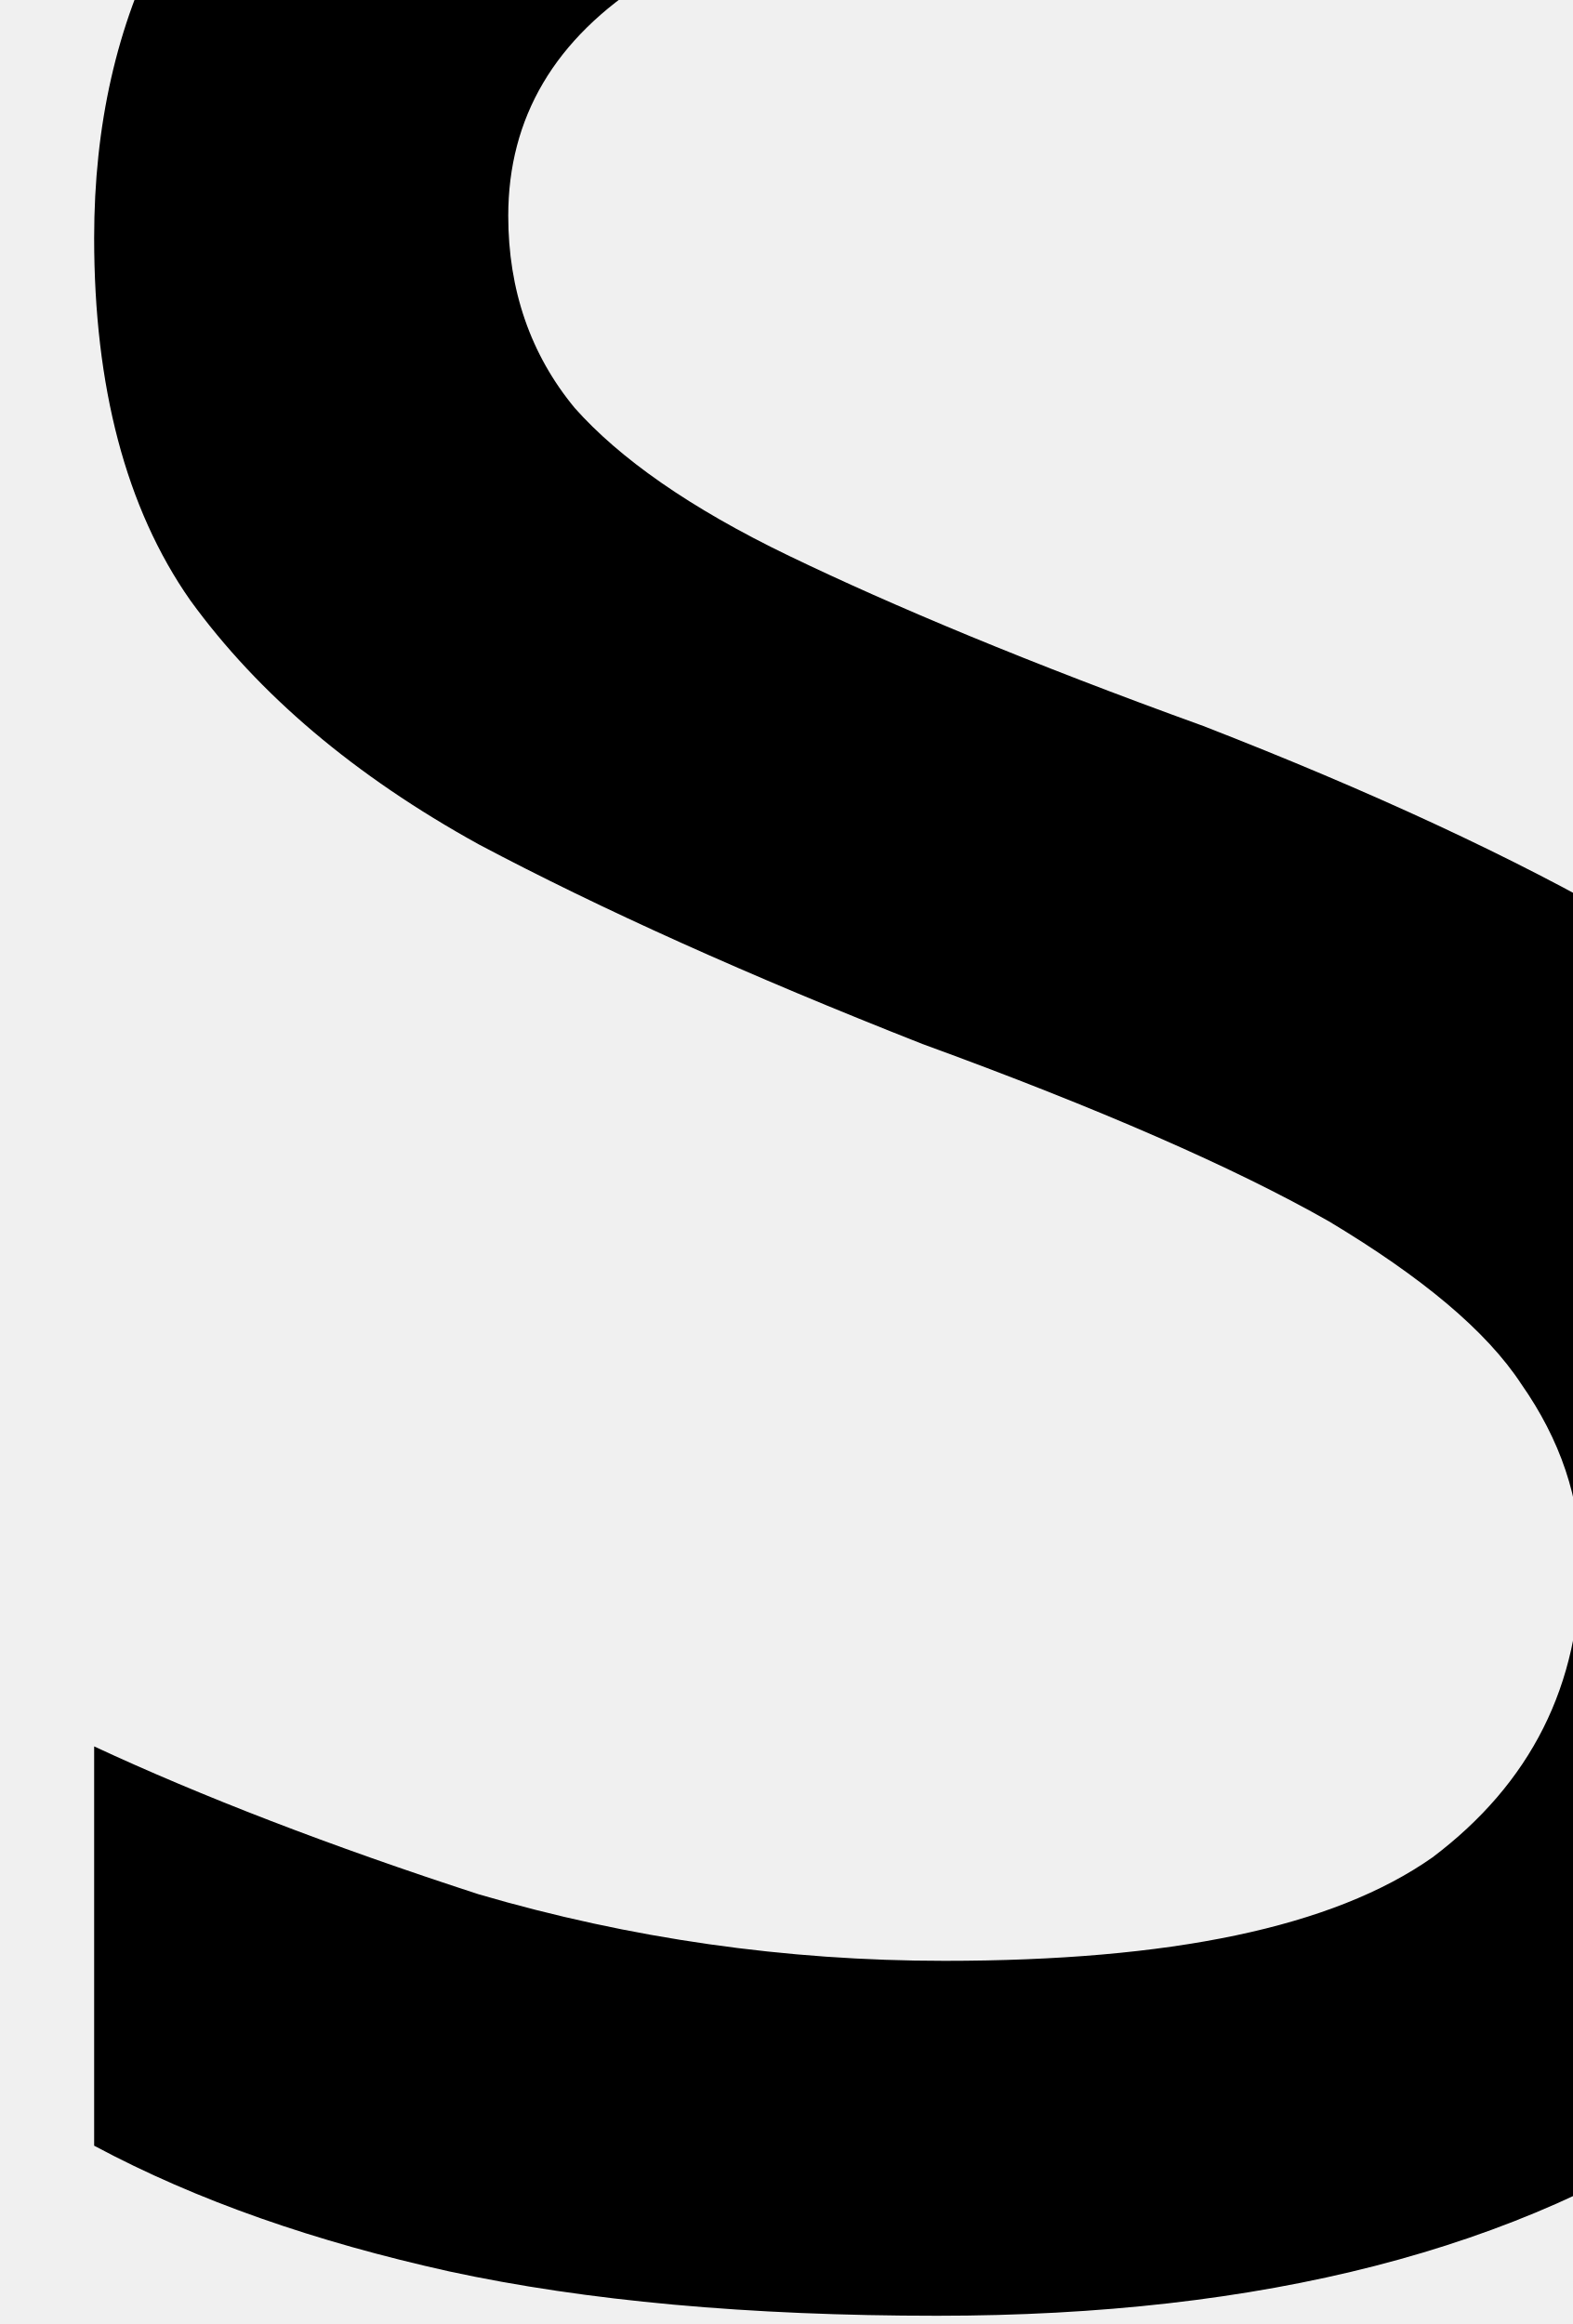
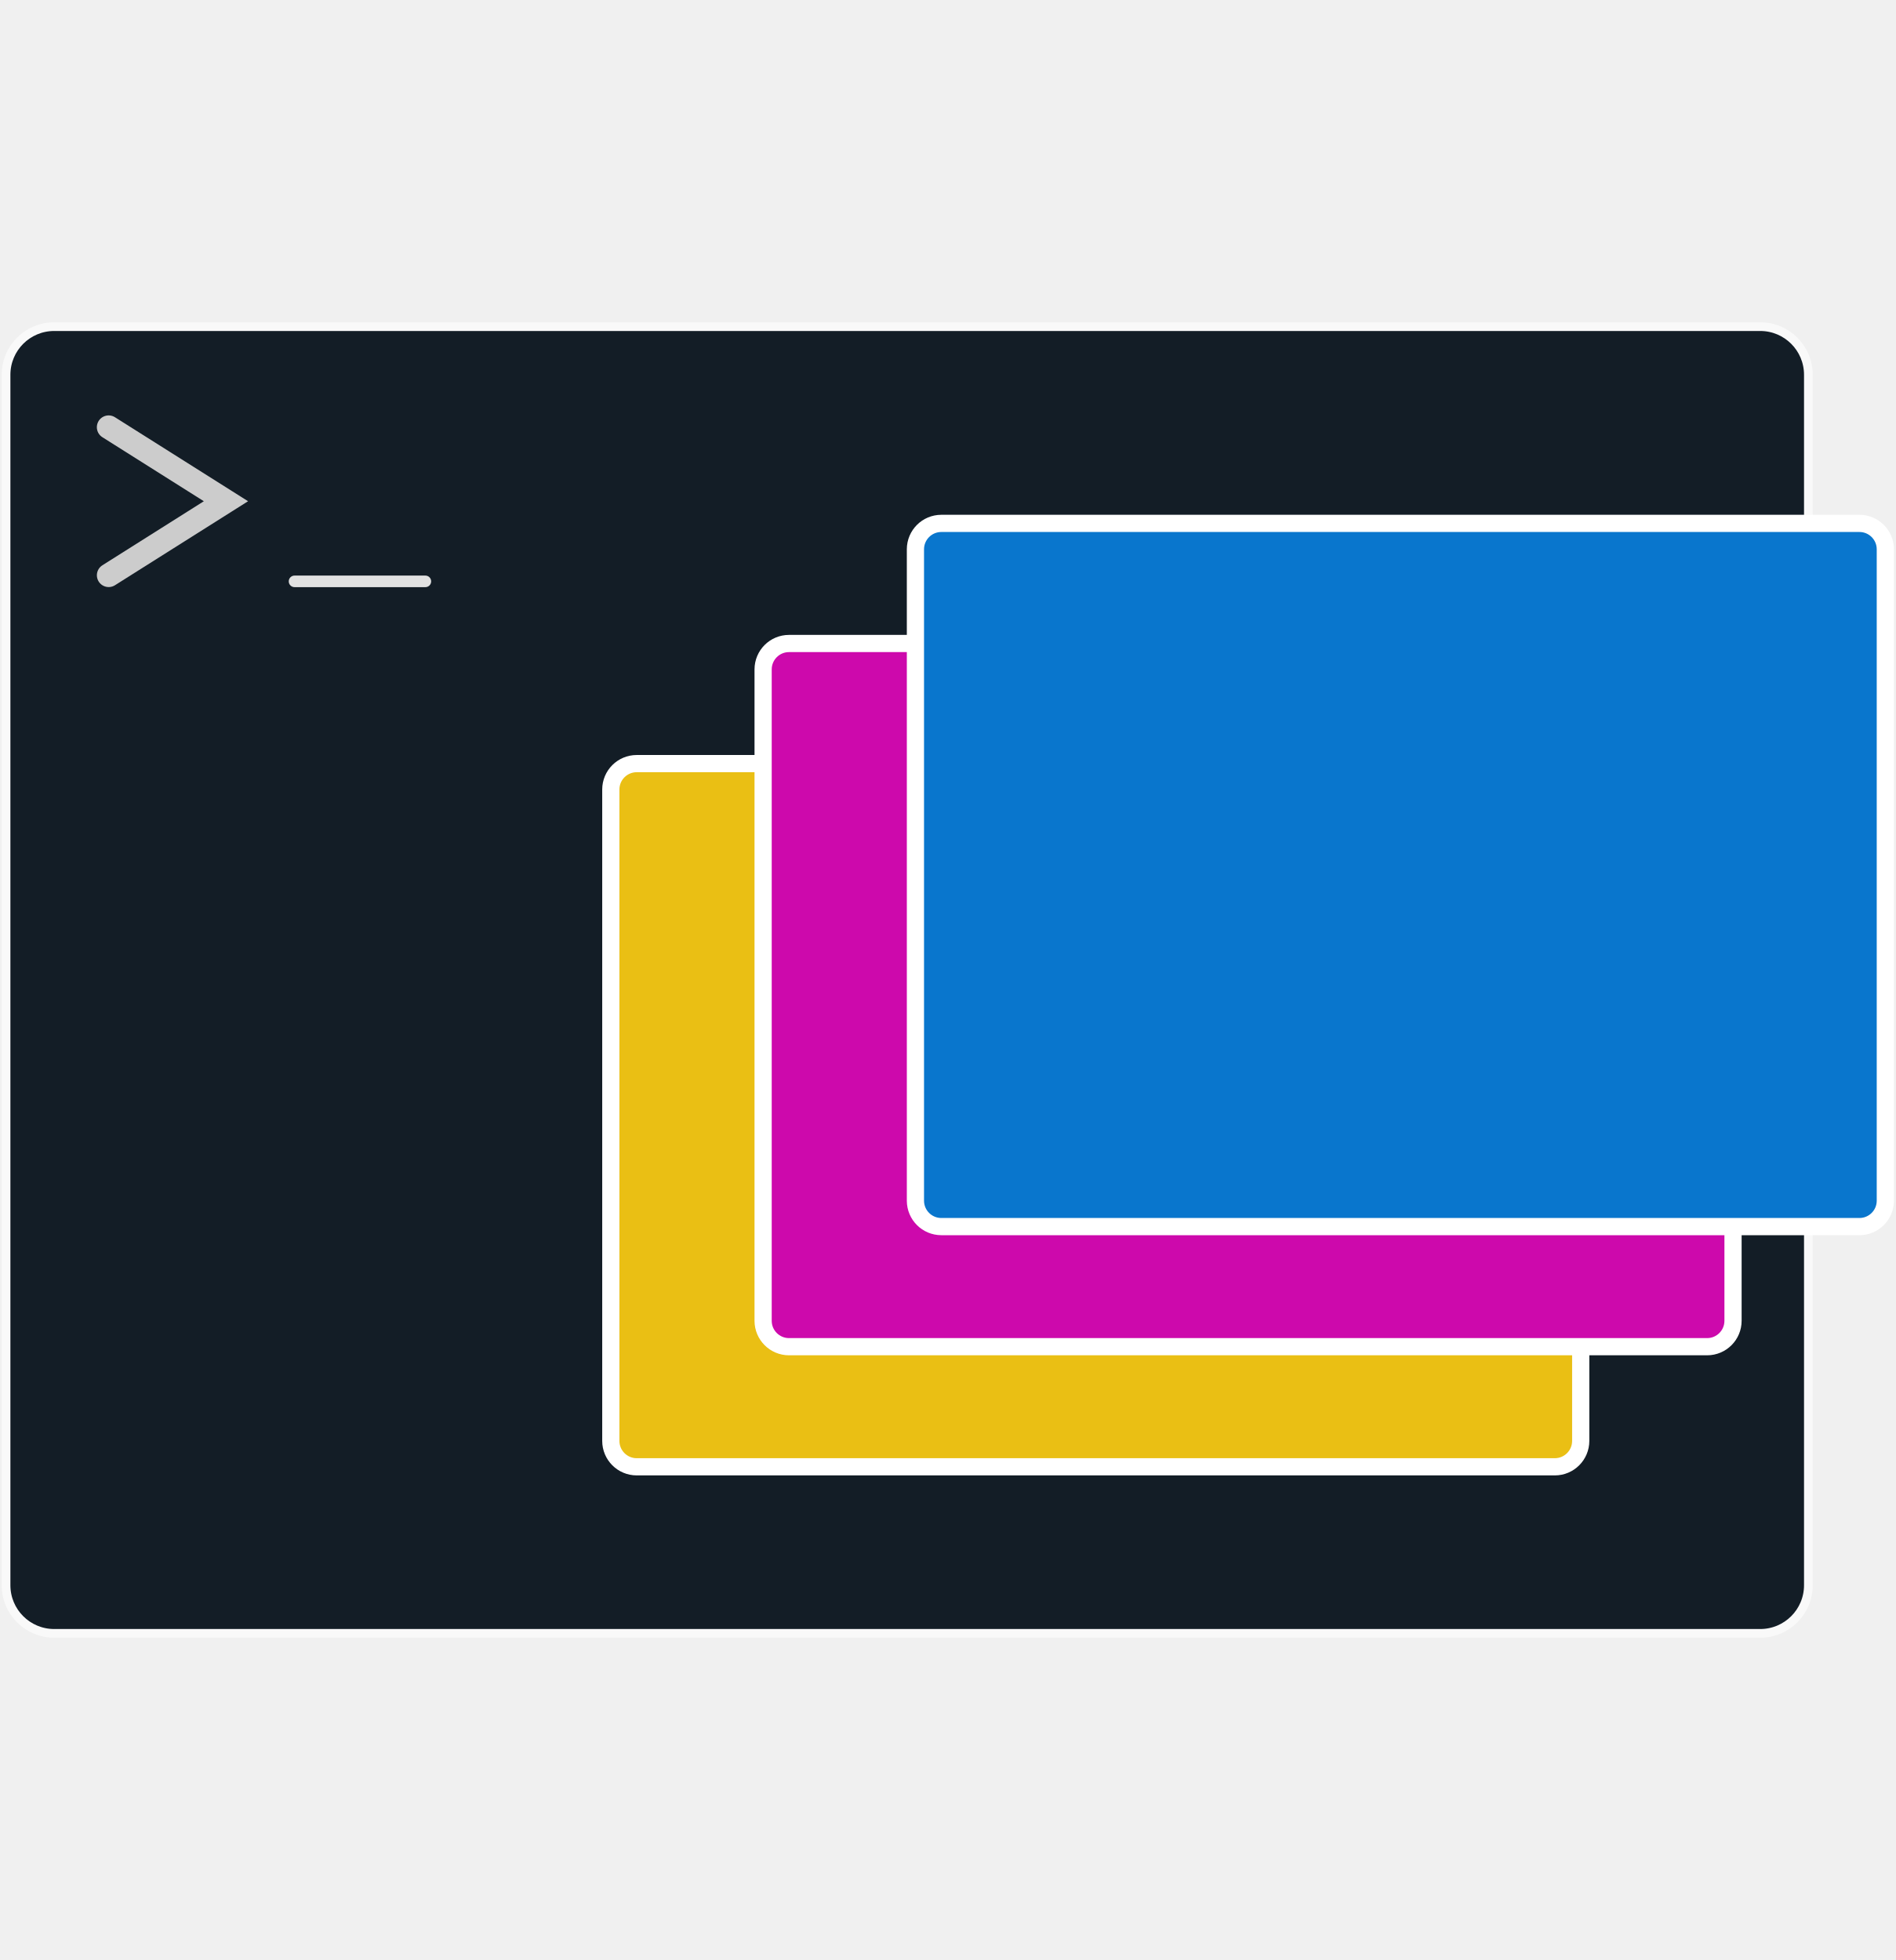
- <svg xmlns="http://www.w3.org/2000/svg" width="3.323mm" height="4.911mm" viewBox="0 0 3.323 4.911" version="1.1" id="svg8">
+ <svg xmlns="http://www.w3.org/2000/svg" width="567.592mm" height="586.956mm" viewBox="0 0 567.592 586.956" version="1.1" id="svg8">
  <defs id="defs2" />
-   <g id="layer1" transform="translate(-81.04716,-117.0244)">
-     <text xml:space="preserve" style="font-style:normal;font-variant:normal;font-weight:normal;font-stretch:normal;font-size:10.583px;line-height:1.25;font-family:Flux;-inkscape-font-specification:Flux;letter-spacing:0px;word-spacing:0px;fill:#000000;fill-opacity:1;stroke:none;stroke-width:0.265" x="80.698" y="121.808" id="text817">
-       <tspan id="tspan815" x="80.698" y="121.808" style="stroke-width:0.265">s</tspan>
-     </text>
+   <g id="layer1" transform="translate(-269.7661,567.673)">
+     <g id="g839" transform="translate(385.6071,-246.6442)">
+       <rect ry="14.412" y="-223.212" x="-114.03" height="391.323" width="539.656" id="rect815" style="fill:#131d26;fill-opacity:1;stroke:#f9f9f9;stroke-width:2.606;stroke-miterlimit:4;stroke-dasharray:none;stroke-dashoffset:0;stroke-opacity:1" />
+       <g transform="matrix(7.496548,0,0,7.496548,-496.973,-457.0088)" id="g874">
+         <path style="fill:none;stroke:#cccccc;stroke-width:0.943;stroke-linecap:round;stroke-linejoin:miter;stroke-miterlimit:4;stroke-dasharray:none;stroke-opacity:1" d="m 55.181,35.205 4.685,2.957 -4.684,2.957" id="path868" />
+         <path style="fill:none;stroke:#e1e1e1;stroke-width:0.462;stroke-linecap:round;stroke-linejoin:miter;stroke-miterlimit:4;stroke-dasharray:none;stroke-opacity:1" d="M 67.831,41.363 H 62.605" id="path870" />
+       </g>
+       <rect ry="7.756" y="-92.354" x="67.051" height="210.586" width="290.41" id="rect815-9" style="fill:#eabf14;fill-opacity:1;stroke:#ffffff;stroke-width:5.15;stroke-miterlimit:4;stroke-dasharray:none;stroke-dashoffset:0;stroke-opacity:1" />
+       <rect ry="7.756" y="-128.322" x="112.654" height="210.586" width="290.41" id="rect815-9-2" style="fill:#cd09ac;fill-opacity:1;stroke:#ffffff;stroke-width:5.15;stroke-miterlimit:4;stroke-dasharray:none;stroke-dashoffset:0;stroke-opacity:1" />
+       <rect ry="7.756" y="-164.29" x="158.258" height="210.586" width="290.41" id="rect815-9-2-8" style="fill:#0976cd;fill-opacity:1;stroke:#ffffff;stroke-width:5.15;stroke-miterlimit:4;stroke-dasharray:none;stroke-dashoffset:0;stroke-opacity:1" />
+     </g>
  </g>
</svg>
